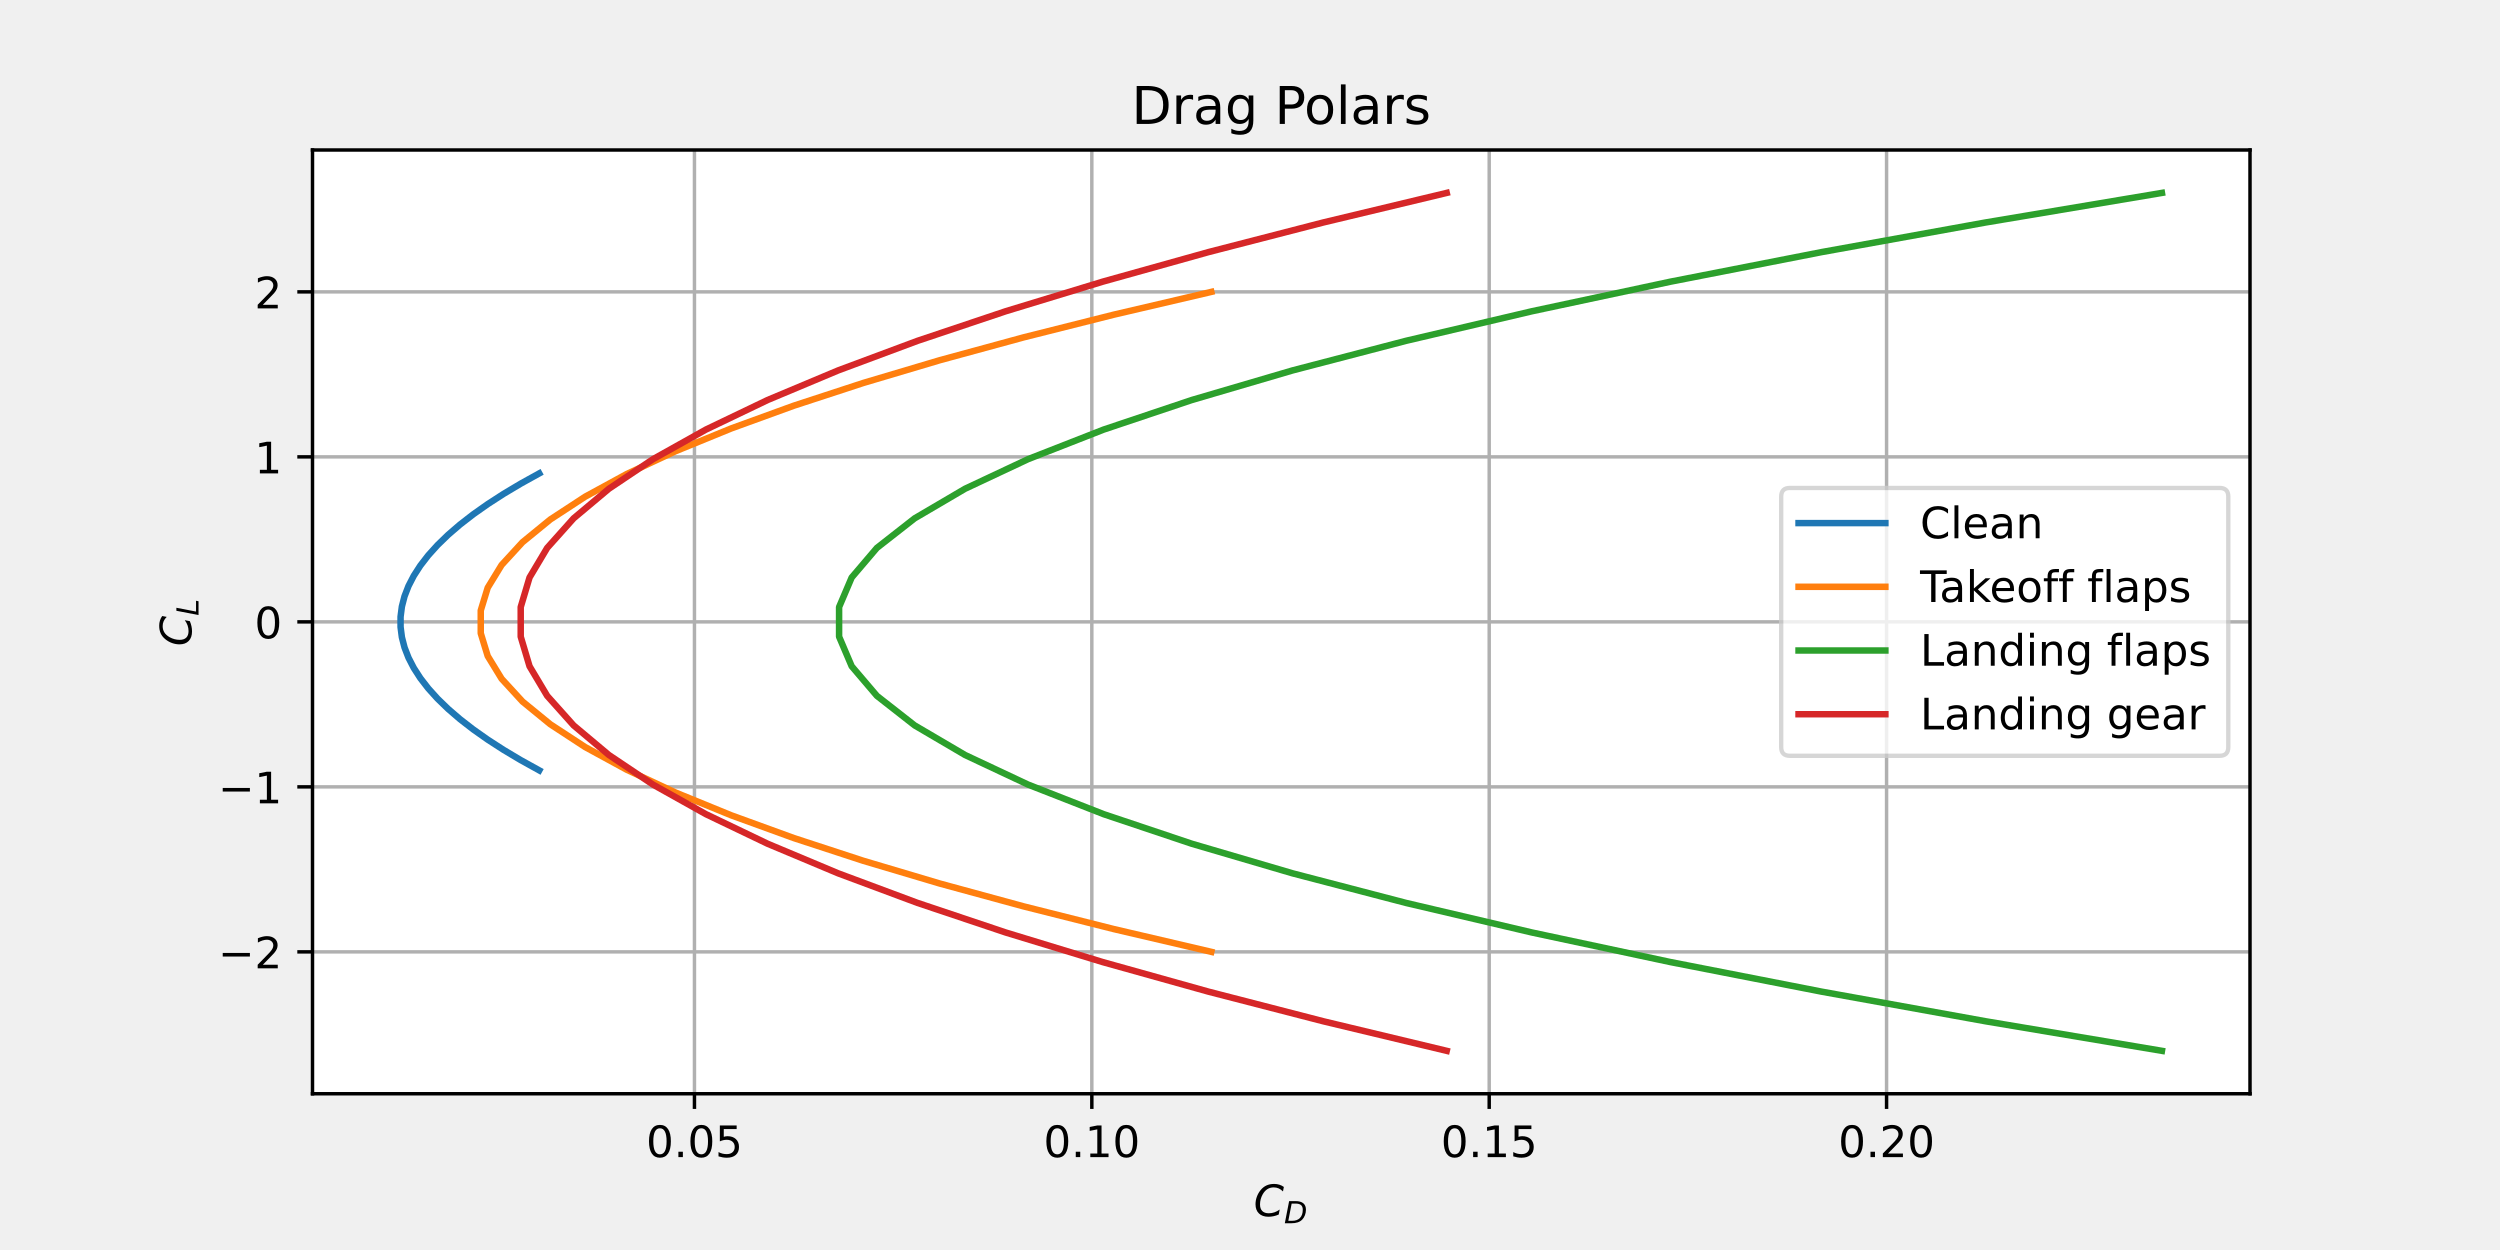
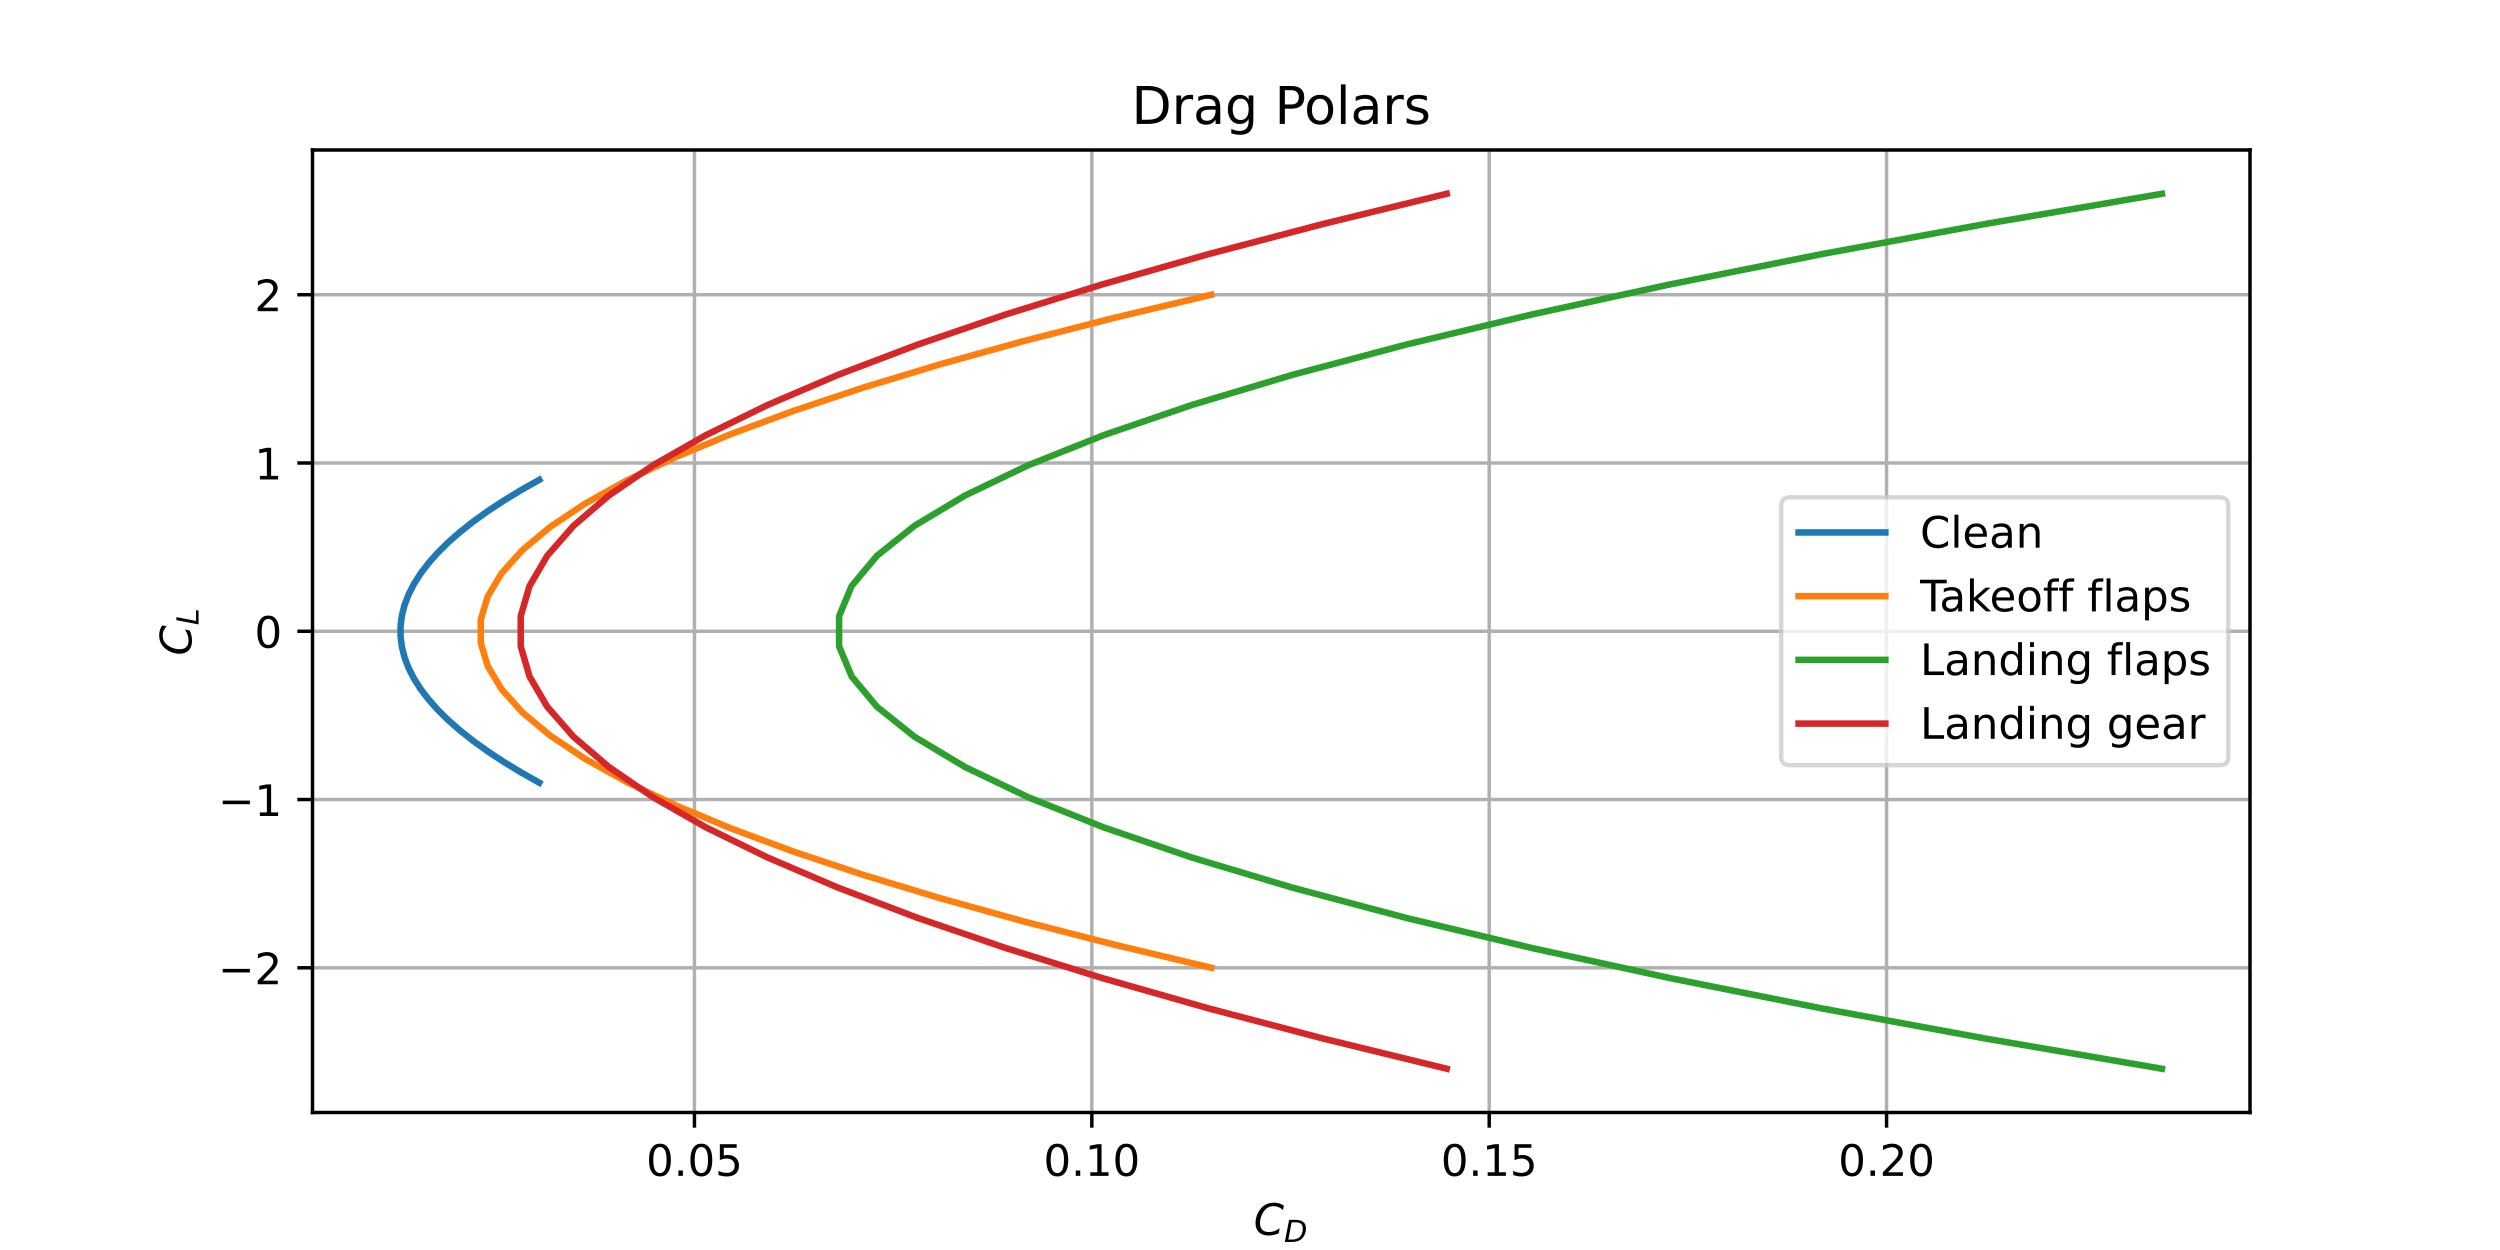
<svg xmlns="http://www.w3.org/2000/svg" xmlns:xlink="http://www.w3.org/1999/xlink" width="576pt" height="288pt" viewBox="0 0 576 288" version="1.1">
  <defs>
    <style type="text/css">*{stroke-linejoin: round; stroke-linecap: butt}</style>
  </defs>
  <g id="figure_1">
    <g id="patch_1">
-       <path d="M 0 288  L 576 288  L 576 0  L 0 0  L 0 288  z " style="fill: none" />
+       <path d="M 0 288  L 576 288  L 576 0  L 0 0  z " style="fill: #ffffff" />
    </g>
    <g id="axes_1">
      <g id="patch_2">
-         <path d="M 72 252  L 518.4 252  L 518.4 34.56  L 72 34.56  z " style="fill: #ffffff" />
+         <path d="M 72 256.32  L 518.4 256.32  L 518.4 34.56  L 72 34.56  z " style="fill: #ffffff" />
      </g>
      <g id="matplotlib.axis_1">
        <g id="xtick_1">
          <g id="line2d_1">
-             <path d="M 160.003 252  L 160.003 34.56  " clip-path="url(#pa348ed6ca5)" style="fill: none; stroke: #b0b0b0; stroke-width: 0.8; stroke-linecap: square" />
+             <path d="M 160.003 256.32  L 160.003 34.56  " clip-path="url(#pb4c5564491)" style="fill: none; stroke: #b0b0b0; stroke-width: 0.8; stroke-linecap: square" />
          </g>
          <g id="line2d_2">
            <defs>
-               <path id="mb0e3c3989e" d="M 0 0  L 0 3.5  " style="stroke: #000000; stroke-width: 0.8" />
-             </defs>
-             <g>
-               <use xlink:href="#mb0e3c3989e" x="160.003" y="252" style="stroke: #000000; stroke-width: 0.8" />
+               <path id="m3aa9c5b086" d="M 0 0  L 0 3.5  " style="stroke: #000000; stroke-width: 0.8" />
+             </defs>
+             <g>
+               <use xlink:href="#m3aa9c5b086" x="160.003" y="256.32" style="stroke: #000000; stroke-width: 0.8" />
            </g>
          </g>
          <g id="text_1">
-             <g transform="translate(148.8703 266.5984)scale(0.1 -0.1)">
+             <g transform="translate(148.8703 270.9184) scale(0.1 -0.1)">
              <defs>
                <path id="DejaVuSans-30" d="M 2034 4250  Q 1547 4250 1301 3770  Q 1056 3291 1056 2328  Q 1056 1369 1301 889  Q 1547 409 2034 409  Q 2525 409 2770 889  Q 3016 1369 3016 2328  Q 3016 3291 2770 3770  Q 2525 4250 2034 4250  z M 2034 4750  Q 2819 4750 3233 4129  Q 3647 3509 3647 2328  Q 3647 1150 3233 529  Q 2819 -91 2034 -91  Q 1250 -91 836 529  Q 422 1150 422 2328  Q 422 3509 836 4129  Q 1250 4750 2034 4750  z " transform="scale(0.015625)" />
                <path id="DejaVuSans-2e" d="M 684 794  L 1344 794  L 1344 0  L 684 0  L 684 794  z " transform="scale(0.015625)" />
                <path id="DejaVuSans-35" d="M 691 4666  L 3169 4666  L 3169 4134  L 1269 4134  L 1269 2991  Q 1406 3038 1543 3061  Q 1681 3084 1819 3084  Q 2600 3084 3056 2656  Q 3513 2228 3513 1497  Q 3513 744 3044 326  Q 2575 -91 1722 -91  Q 1428 -91 1123 -41  Q 819 9 494 109  L 494 744  Q 775 591 1075 516  Q 1375 441 1709 441  Q 2250 441 2565 725  Q 2881 1009 2881 1497  Q 2881 1984 2565 2268  Q 2250 2553 1709 2553  Q 1456 2553 1204 2497  Q 953 2441 691 2322  L 691 4666  z " transform="scale(0.015625)" />
              </defs>
              <use xlink:href="#DejaVuSans-30" />
              <use xlink:href="#DejaVuSans-2e" x="63.623" />
              <use xlink:href="#DejaVuSans-30" x="95.41" />
              <use xlink:href="#DejaVuSans-35" x="159.033" />
            </g>
          </g>
        </g>
        <g id="xtick_2">
          <g id="line2d_3">
-             <path d="M 251.557 252  L 251.557 34.56  " clip-path="url(#pa348ed6ca5)" style="fill: none; stroke: #b0b0b0; stroke-width: 0.8; stroke-linecap: square" />
+             <path d="M 251.557 256.32  L 251.557 34.56  " clip-path="url(#pb4c5564491)" style="fill: none; stroke: #b0b0b0; stroke-width: 0.8; stroke-linecap: square" />
          </g>
          <g id="line2d_4">
            <g>
-               <use xlink:href="#mb0e3c3989e" x="251.557" y="252" style="stroke: #000000; stroke-width: 0.8" />
+               <use xlink:href="#m3aa9c5b086" x="251.557" y="256.32" style="stroke: #000000; stroke-width: 0.8" />
            </g>
          </g>
          <g id="text_2">
-             <g transform="translate(240.4246 266.5984)scale(0.1 -0.1)">
+             <g transform="translate(240.4246 270.9184) scale(0.1 -0.1)">
              <defs>
                <path id="DejaVuSans-31" d="M 794 531  L 1825 531  L 1825 4091  L 703 3866  L 703 4441  L 1819 4666  L 2450 4666  L 2450 531  L 3481 531  L 3481 0  L 794 0  L 794 531  z " transform="scale(0.015625)" />
              </defs>
              <use xlink:href="#DejaVuSans-30" />
              <use xlink:href="#DejaVuSans-2e" x="63.623" />
              <use xlink:href="#DejaVuSans-31" x="95.41" />
              <use xlink:href="#DejaVuSans-30" x="159.033" />
            </g>
          </g>
        </g>
        <g id="xtick_3">
          <g id="line2d_5">
-             <path d="M 343.112 252  L 343.112 34.56  " clip-path="url(#pa348ed6ca5)" style="fill: none; stroke: #b0b0b0; stroke-width: 0.8; stroke-linecap: square" />
+             <path d="M 343.112 256.32  L 343.112 34.56  " clip-path="url(#pb4c5564491)" style="fill: none; stroke: #b0b0b0; stroke-width: 0.8; stroke-linecap: square" />
          </g>
          <g id="line2d_6">
            <g>
-               <use xlink:href="#mb0e3c3989e" x="343.112" y="252" style="stroke: #000000; stroke-width: 0.8" />
+               <use xlink:href="#m3aa9c5b086" x="343.112" y="256.32" style="stroke: #000000; stroke-width: 0.8" />
            </g>
          </g>
          <g id="text_3">
-             <g transform="translate(331.9789 266.5984)scale(0.1 -0.1)">
+             <g transform="translate(331.9789 270.9184) scale(0.1 -0.1)">
              <use xlink:href="#DejaVuSans-30" />
              <use xlink:href="#DejaVuSans-2e" x="63.623" />
              <use xlink:href="#DejaVuSans-31" x="95.41" />
              <use xlink:href="#DejaVuSans-35" x="159.033" />
            </g>
          </g>
        </g>
        <g id="xtick_4">
          <g id="line2d_7">
-             <path d="M 434.666 252  L 434.666 34.56  " clip-path="url(#pa348ed6ca5)" style="fill: none; stroke: #b0b0b0; stroke-width: 0.8; stroke-linecap: square" />
+             <path d="M 434.666 256.32  L 434.666 34.56  " clip-path="url(#pb4c5564491)" style="fill: none; stroke: #b0b0b0; stroke-width: 0.8; stroke-linecap: square" />
          </g>
          <g id="line2d_8">
            <g>
-               <use xlink:href="#mb0e3c3989e" x="434.666" y="252" style="stroke: #000000; stroke-width: 0.8" />
+               <use xlink:href="#m3aa9c5b086" x="434.666" y="256.32" style="stroke: #000000; stroke-width: 0.8" />
            </g>
          </g>
          <g id="text_4">
-             <g transform="translate(423.5333 266.5984)scale(0.1 -0.1)">
+             <g transform="translate(423.5333 270.9184) scale(0.1 -0.1)">
              <defs>
                <path id="DejaVuSans-32" d="M 1228 531  L 3431 531  L 3431 0  L 469 0  L 469 531  Q 828 903 1448 1529  Q 2069 2156 2228 2338  Q 2531 2678 2651 2914  Q 2772 3150 2772 3378  Q 2772 3750 2511 3984  Q 2250 4219 1831 4219  Q 1534 4219 1204 4116  Q 875 4013 500 3803  L 500 4441  Q 881 4594 1212 4672  Q 1544 4750 1819 4750  Q 2544 4750 2975 4387  Q 3406 4025 3406 3419  Q 3406 3131 3298 2873  Q 3191 2616 2906 2266  Q 2828 2175 2409 1742  Q 1991 1309 1228 531  z " transform="scale(0.015625)" />
              </defs>
              <use xlink:href="#DejaVuSans-30" />
              <use xlink:href="#DejaVuSans-2e" x="63.623" />
              <use xlink:href="#DejaVuSans-32" x="95.41" />
              <use xlink:href="#DejaVuSans-30" x="159.033" />
            </g>
          </g>
        </g>
        <g id="text_5">
-           <g transform="translate(288.85 280.2766)scale(0.1 -0.1)">
+           <g transform="translate(288.85 284.5966) scale(0.1 -0.1)">
            <defs>
              <path id="DejaVuSans-Oblique-43" d="M 4447 4306  L 4319 3641  Q 4019 3944 3683 4091  Q 3347 4238 2956 4238  Q 2422 4238 2017 3981  Q 1613 3725 1319 3200  Q 1131 2863 1032 2486  Q 934 2109 934 1728  Q 934 1091 1264 756  Q 1594 422 2222 422  Q 2656 422 3056 561  Q 3456 700 3834 978  L 3688 231  Q 3316 72 2936 -9  Q 2556 -91 2175 -91  Q 1278 -91 773 396  Q 269 884 269 1753  Q 269 2309 461 2846  Q 653 3384 1013 3828  Q 1394 4300 1883 4525  Q 2372 4750 3022 4750  Q 3422 4750 3780 4639  Q 4138 4528 4447 4306  z " transform="scale(0.015625)" />
              <path id="DejaVuSans-Oblique-44" d="M 1081 4666  L 2438 4666  Q 3519 4666 4070 4208  Q 4622 3750 4622 2847  Q 4622 2250 4412 1698  Q 4203 1147 3834 769  Q 3463 381 2891 190  Q 2319 0 1538 0  L 172 0  L 1081 4666  z M 1613 4147  L 909 519  L 1734 519  Q 2794 519 3375 1128  Q 3956 1738 3956 2847  Q 3956 3519 3581 3833  Q 3206 4147 2406 4147  L 1613 4147  z " transform="scale(0.015625)" />
            </defs>
            <use xlink:href="#DejaVuSans-Oblique-43" transform="translate(0 0.78125)" />
-             <use xlink:href="#DejaVuSans-Oblique-44" transform="translate(69.82422 -15.625)scale(0.7)" />
+             <use xlink:href="#DejaVuSans-Oblique-44" transform="translate(69.82422 -15.625) scale(0.7)" />
          </g>
        </g>
      </g>
      <g id="matplotlib.axis_2">
        <g id="ytick_1">
          <g id="line2d_9">
-             <path d="M 72 219.308  L 518.4 219.308  " clip-path="url(#pa348ed6ca5)" style="fill: none; stroke: #b0b0b0; stroke-width: 0.8; stroke-linecap: square" />
+             <path d="M 72 222.978  L 518.4 222.978  " clip-path="url(#pb4c5564491)" style="fill: none; stroke: #b0b0b0; stroke-width: 0.8; stroke-linecap: square" />
          </g>
          <g id="line2d_10">
            <defs>
-               <path id="m3691617f02" d="M 0 0  L -3.5 0  " style="stroke: #000000; stroke-width: 0.8" />
-             </defs>
-             <g>
-               <use xlink:href="#m3691617f02" x="72" y="219.308" style="stroke: #000000; stroke-width: 0.8" />
+               <path id="md0d3e033e2" d="M 0 0  L -3.5 0  " style="stroke: #000000; stroke-width: 0.8" />
+             </defs>
+             <g>
+               <use xlink:href="#md0d3e033e2" x="72" y="222.978" style="stroke: #000000; stroke-width: 0.8" />
            </g>
          </g>
          <g id="text_6">
-             <g transform="translate(50.25781 223.1072)scale(0.1 -0.1)">
+             <g transform="translate(50.25781 226.7777) scale(0.1 -0.1)">
              <defs>
                <path id="DejaVuSans-2212" d="M 678 2272  L 4684 2272  L 4684 1741  L 678 1741  L 678 2272  z " transform="scale(0.015625)" />
              </defs>
              <use xlink:href="#DejaVuSans-2212" />
              <use xlink:href="#DejaVuSans-32" x="83.789" />
            </g>
          </g>
        </g>
        <g id="ytick_2">
          <g id="line2d_11">
-             <path d="M 72 181.294  L 518.4 181.294  " clip-path="url(#pa348ed6ca5)" style="fill: none; stroke: #b0b0b0; stroke-width: 0.8; stroke-linecap: square" />
+             <path d="M 72 184.209  L 518.4 184.209  " clip-path="url(#pb4c5564491)" style="fill: none; stroke: #b0b0b0; stroke-width: 0.8; stroke-linecap: square" />
          </g>
          <g id="line2d_12">
            <g>
-               <use xlink:href="#m3691617f02" x="72" y="181.294" style="stroke: #000000; stroke-width: 0.8" />
+               <use xlink:href="#md0d3e033e2" x="72" y="184.209" style="stroke: #000000; stroke-width: 0.8" />
            </g>
          </g>
          <g id="text_7">
-             <g transform="translate(50.25781 185.0932)scale(0.1 -0.1)">
+             <g transform="translate(50.25781 188.0085) scale(0.1 -0.1)">
              <use xlink:href="#DejaVuSans-2212" />
              <use xlink:href="#DejaVuSans-31" x="83.789" />
            </g>
          </g>
        </g>
        <g id="ytick_3">
          <g id="line2d_13">
-             <path d="M 72 143.28  L 518.4 143.28  " clip-path="url(#pa348ed6ca5)" style="fill: none; stroke: #b0b0b0; stroke-width: 0.8; stroke-linecap: square" />
+             <path d="M 72 145.44  L 518.4 145.44  " clip-path="url(#pb4c5564491)" style="fill: none; stroke: #b0b0b0; stroke-width: 0.8; stroke-linecap: square" />
          </g>
          <g id="line2d_14">
            <g>
-               <use xlink:href="#m3691617f02" x="72" y="143.28" style="stroke: #000000; stroke-width: 0.8" />
+               <use xlink:href="#md0d3e033e2" x="72" y="145.44" style="stroke: #000000; stroke-width: 0.8" />
            </g>
          </g>
          <g id="text_8">
-             <g transform="translate(58.6375 147.0792)scale(0.1 -0.1)">
+             <g transform="translate(58.6375 149.2392) scale(0.1 -0.1)">
              <use xlink:href="#DejaVuSans-30" />
            </g>
          </g>
        </g>
        <g id="ytick_4">
          <g id="line2d_15">
-             <path d="M 72 105.266  L 518.4 105.266  " clip-path="url(#pa348ed6ca5)" style="fill: none; stroke: #b0b0b0; stroke-width: 0.8; stroke-linecap: square" />
+             <path d="M 72 106.671  L 518.4 106.671  " clip-path="url(#pb4c5564491)" style="fill: none; stroke: #b0b0b0; stroke-width: 0.8; stroke-linecap: square" />
          </g>
          <g id="line2d_16">
            <g>
-               <use xlink:href="#m3691617f02" x="72" y="105.266" style="stroke: #000000; stroke-width: 0.8" />
+               <use xlink:href="#md0d3e033e2" x="72" y="106.671" style="stroke: #000000; stroke-width: 0.8" />
            </g>
          </g>
          <g id="text_9">
-             <g transform="translate(58.6375 109.0652)scale(0.1 -0.1)">
+             <g transform="translate(58.6375 110.47) scale(0.1 -0.1)">
              <use xlink:href="#DejaVuSans-31" />
            </g>
          </g>
        </g>
        <g id="ytick_5">
          <g id="line2d_17">
-             <path d="M 72 67.252  L 518.4 67.252  " clip-path="url(#pa348ed6ca5)" style="fill: none; stroke: #b0b0b0; stroke-width: 0.8; stroke-linecap: square" />
+             <path d="M 72 67.902  L 518.4 67.902  " clip-path="url(#pb4c5564491)" style="fill: none; stroke: #b0b0b0; stroke-width: 0.8; stroke-linecap: square" />
          </g>
          <g id="line2d_18">
            <g>
-               <use xlink:href="#m3691617f02" x="72" y="67.252" style="stroke: #000000; stroke-width: 0.8" />
+               <use xlink:href="#md0d3e033e2" x="72" y="67.902" style="stroke: #000000; stroke-width: 0.8" />
            </g>
          </g>
          <g id="text_10">
-             <g transform="translate(58.6375 71.05125)scale(0.1 -0.1)">
+             <g transform="translate(58.6375 71.70076) scale(0.1 -0.1)">
              <use xlink:href="#DejaVuSans-32" />
            </g>
          </g>
        </g>
        <g id="text_11">
-           <g transform="translate(44.17813 148.88)rotate(-90)scale(0.1 -0.1)">
+           <g transform="translate(44.17813 151.04) rotate(-90) scale(0.1 -0.1)">
            <defs>
              <path id="DejaVuSans-Oblique-4c" d="M 1075 4666  L 1709 4666  L 909 525  L 3181 525  L 3078 0  L 172 0  L 1075 4666  z " transform="scale(0.015625)" />
            </defs>
            <use xlink:href="#DejaVuSans-Oblique-43" transform="translate(0 0.78125)" />
-             <use xlink:href="#DejaVuSans-Oblique-4c" transform="translate(69.82422 -15.625)scale(0.7)" />
+             <use xlink:href="#DejaVuSans-Oblique-4c" transform="translate(69.82422 -15.625) scale(0.7)" />
          </g>
        </g>
      </g>
      <g id="line2d_19">
-         <path d="M 124.246 177.493  L 119.985 175.133  L 116.029 172.774  L 112.377 170.414  L 109.029 168.055  L 105.986 165.695  L 103.247 163.336  L 100.812 160.976  L 98.682 158.617  L 96.856 156.257  L 95.334 153.898  L 94.117 151.538  L 93.204 149.179  L 92.595 146.819  L 92.291 144.46  L 92.291 142.1  L 92.595 139.741  L 93.204 137.381  L 94.117 135.022  L 95.334 132.662  L 96.856 130.303  L 98.682 127.943  L 100.812 125.584  L 103.247 123.224  L 105.986 120.865  L 109.029 118.505  L 112.377 116.146  L 116.029 113.786  L 119.985 111.427  L 124.246 109.067  " clip-path="url(#pa348ed6ca5)" style="fill: none; stroke: #1f77b4; stroke-width: 1.5; stroke-linecap: square" />
+         <path d="M 124.246 180.332  L 119.985 177.926  L 116.029 175.52  L 112.377 173.113  L 109.029 170.707  L 105.986 168.3  L 103.247 165.894  L 100.812 163.488  L 98.682 161.081  L 96.856 158.675  L 95.334 156.269  L 94.117 153.862  L 93.204 151.456  L 92.595 149.05  L 92.291 146.643  L 92.291 144.237  L 92.595 141.83  L 93.204 139.424  L 94.117 137.018  L 95.334 134.611  L 96.856 132.205  L 98.682 129.799  L 100.812 127.392  L 103.247 124.986  L 105.986 122.58  L 109.029 120.173  L 112.377 117.767  L 116.029 115.36  L 119.985 112.954  L 124.246 110.548  " clip-path="url(#pb4c5564491)" style="fill: none; stroke: #1f77b4; stroke-width: 1.5; stroke-linecap: square" />
      </g>
      <g id="line2d_20">
-         <path d="M 279.086 219.308  L 256.643 214.065  L 235.804 208.821  L 216.567 203.578  L 198.933 198.335  L 182.902 193.091  L 168.475 187.848  L 155.65 182.605  L 144.429 177.362  L 134.81 172.118  L 126.795 166.875  L 120.383 161.632  L 115.573 156.388  L 112.367 151.145  L 110.764 145.902  L 110.764 140.658  L 112.367 135.415  L 115.573 130.172  L 120.383 124.928  L 126.795 119.685  L 134.81 114.442  L 144.429 109.198  L 155.65 103.955  L 168.475 98.712  L 182.902 93.469  L 198.933 88.225  L 216.567 82.982  L 235.804 77.739  L 256.643 72.495  L 279.086 67.252  " clip-path="url(#pa348ed6ca5)" style="fill: none; stroke: #ff7f0e; stroke-width: 1.5; stroke-linecap: square" />
+         <path d="M 279.086 222.978  L 256.643 217.631  L 235.804 212.284  L 216.567 206.936  L 198.933 201.589  L 182.902 196.241  L 168.475 190.894  L 155.65 185.546  L 144.429 180.199  L 134.81 174.851  L 126.795 169.504  L 120.383 164.156  L 115.573 158.809  L 112.367 153.461  L 110.764 148.114  L 110.764 142.766  L 112.367 137.419  L 115.573 132.071  L 120.383 126.724  L 126.795 121.376  L 134.81 116.029  L 144.429 110.681  L 155.65 105.334  L 168.475 99.986  L 182.902 94.639  L 198.933 89.291  L 216.567 83.944  L 235.804 78.596  L 256.643 73.249  L 279.086 67.902  " clip-path="url(#pb4c5564491)" style="fill: none; stroke: #ff7f0e; stroke-width: 1.5; stroke-linecap: square" />
      </g>
      <g id="line2d_21">
-         <path d="M 498.109 242.116  L 457.471 235.3  L 419.736 228.484  L 384.904 221.667  L 352.974 214.851  L 323.947 208.035  L 297.823 201.219  L 274.601 194.402  L 254.282 187.586  L 236.866 180.77  L 222.352 173.953  L 210.742 167.137  L 202.034 160.321  L 196.228 153.504  L 193.325 146.688  L 193.325 139.872  L 196.228 133.056  L 202.034 126.239  L 210.742 119.423  L 222.352 112.607  L 236.866 105.79  L 254.282 98.974  L 274.601 92.158  L 297.823 85.341  L 323.947 78.525  L 352.974 71.709  L 384.904 64.893  L 419.736 58.076  L 457.471 51.26  L 498.109 44.444  " clip-path="url(#pa348ed6ca5)" style="fill: none; stroke: #2ca02c; stroke-width: 1.5; stroke-linecap: square" />
+         <path d="M 498.109 246.24  L 457.471 239.288  L 419.736 232.337  L 384.904 225.385  L 352.974 218.433  L 323.947 211.481  L 297.823 204.53  L 274.601 197.578  L 254.282 190.626  L 236.866 183.674  L 222.352 176.723  L 210.742 169.771  L 202.034 162.819  L 196.228 155.868  L 193.325 148.916  L 193.325 141.964  L 196.228 135.012  L 202.034 128.061  L 210.742 121.109  L 222.352 114.157  L 236.866 107.206  L 254.282 100.254  L 274.601 93.302  L 297.823 86.35  L 323.947 79.399  L 352.974 72.447  L 384.904 65.495  L 419.736 58.543  L 457.471 51.592  L 498.109 44.64  " clip-path="url(#pb4c5564491)" style="fill: none; stroke: #2ca02c; stroke-width: 1.5; stroke-linecap: square" />
      </g>
      <g id="line2d_22">
-         <path d="M 333.322 242.116  L 304.875 235.3  L 278.461 228.484  L 254.078 221.667  L 231.727 214.851  L 211.408 208.035  L 193.121 201.219  L 176.866 194.402  L 162.643 187.586  L 150.452 180.77  L 140.292 173.953  L 132.165 167.137  L 126.069 160.321  L 122.005 153.504  L 119.973 146.688  L 119.973 139.872  L 122.005 133.056  L 126.069 126.239  L 132.165 119.423  L 140.292 112.607  L 150.452 105.79  L 162.643 98.974  L 176.866 92.158  L 193.121 85.341  L 211.408 78.525  L 231.727 71.709  L 254.078 64.893  L 278.461 58.076  L 304.875 51.26  L 333.322 44.444  " clip-path="url(#pa348ed6ca5)" style="fill: none; stroke: #d62728; stroke-width: 1.5; stroke-linecap: square" />
+         <path d="M 333.322 246.24  L 304.875 239.288  L 278.461 232.337  L 254.078 225.385  L 231.727 218.433  L 211.408 211.481  L 193.121 204.53  L 176.866 197.578  L 162.643 190.626  L 150.452 183.674  L 140.292 176.723  L 132.165 169.771  L 126.069 162.819  L 122.005 155.868  L 119.973 148.916  L 119.973 141.964  L 122.005 135.012  L 126.069 128.061  L 132.165 121.109  L 140.292 114.157  L 150.452 107.206  L 162.643 100.254  L 176.866 93.302  L 193.121 86.35  L 211.408 79.399  L 231.727 72.447  L 254.078 65.495  L 278.461 58.543  L 304.875 51.592  L 333.322 44.64  " clip-path="url(#pb4c5564491)" style="fill: none; stroke: #d62728; stroke-width: 1.5; stroke-linecap: square" />
      </g>
      <g id="patch_3">
-         <path d="M 72 252  L 72 34.56  " style="fill: none; stroke: #000000; stroke-width: 0.8; stroke-linejoin: miter; stroke-linecap: square" />
+         <path d="M 72 256.32  L 72 34.56  " style="fill: none; stroke: #000000; stroke-width: 0.8; stroke-linejoin: miter; stroke-linecap: square" />
      </g>
      <g id="patch_4">
-         <path d="M 518.4 252  L 518.4 34.56  " style="fill: none; stroke: #000000; stroke-width: 0.8; stroke-linejoin: miter; stroke-linecap: square" />
+         <path d="M 518.4 256.32  L 518.4 34.56  " style="fill: none; stroke: #000000; stroke-width: 0.8; stroke-linejoin: miter; stroke-linecap: square" />
      </g>
      <g id="patch_5">
-         <path d="M 72 252  L 518.4 252  " style="fill: none; stroke: #000000; stroke-width: 0.8; stroke-linejoin: miter; stroke-linecap: square" />
+         <path d="M 72 256.32  L 518.4 256.32  " style="fill: none; stroke: #000000; stroke-width: 0.8; stroke-linejoin: miter; stroke-linecap: square" />
      </g>
      <g id="patch_6">
        <path d="M 72 34.56  L 518.4 34.56  " style="fill: none; stroke: #000000; stroke-width: 0.8; stroke-linejoin: miter; stroke-linecap: square" />
      </g>
      <g id="text_12">
-         <g transform="translate(260.7131 28.56)scale(0.12 -0.12)">
+         <g transform="translate(260.7131 28.56) scale(0.12 -0.12)">
          <defs>
            <path id="DejaVuSans-44" d="M 1259 4147  L 1259 519  L 2022 519  Q 2988 519 3436 956  Q 3884 1394 3884 2338  Q 3884 3275 3436 3711  Q 2988 4147 2022 4147  L 1259 4147  z M 628 4666  L 1925 4666  Q 3281 4666 3915 4102  Q 4550 3538 4550 2338  Q 4550 1131 3912 565  Q 3275 0 1925 0  L 628 0  L 628 4666  z " transform="scale(0.015625)" />
            <path id="DejaVuSans-72" d="M 2631 2963  Q 2534 3019 2420 3045  Q 2306 3072 2169 3072  Q 1681 3072 1420 2755  Q 1159 2438 1159 1844  L 1159 0  L 581 0  L 581 3500  L 1159 3500  L 1159 2956  Q 1341 3275 1631 3429  Q 1922 3584 2338 3584  Q 2397 3584 2469 3576  Q 2541 3569 2628 3553  L 2631 2963  z " transform="scale(0.015625)" />
            <path id="DejaVuSans-61" d="M 2194 1759  Q 1497 1759 1228 1600  Q 959 1441 959 1056  Q 959 750 1161 570  Q 1363 391 1709 391  Q 2188 391 2477 730  Q 2766 1069 2766 1631  L 2766 1759  L 2194 1759  z M 3341 1997  L 3341 0  L 2766 0  L 2766 531  Q 2569 213 2275 61  Q 1981 -91 1556 -91  Q 1019 -91 701 211  Q 384 513 384 1019  Q 384 1609 779 1909  Q 1175 2209 1959 2209  L 2766 2209  L 2766 2266  Q 2766 2663 2505 2880  Q 2244 3097 1772 3097  Q 1472 3097 1187 3025  Q 903 2953 641 2809  L 641 3341  Q 956 3463 1253 3523  Q 1550 3584 1831 3584  Q 2591 3584 2966 3190  Q 3341 2797 3341 1997  z " transform="scale(0.015625)" />
            <path id="DejaVuSans-67" d="M 2906 1791  Q 2906 2416 2648 2759  Q 2391 3103 1925 3103  Q 1463 3103 1205 2759  Q 947 2416 947 1791  Q 947 1169 1205 825  Q 1463 481 1925 481  Q 2391 481 2648 825  Q 2906 1169 2906 1791  z M 3481 434  Q 3481 -459 3084 -895  Q 2688 -1331 1869 -1331  Q 1566 -1331 1297 -1286  Q 1028 -1241 775 -1147  L 775 -588  Q 1028 -725 1275 -790  Q 1522 -856 1778 -856  Q 2344 -856 2625 -561  Q 2906 -266 2906 331  L 2906 616  Q 2728 306 2450 153  Q 2172 0 1784 0  Q 1141 0 747 490  Q 353 981 353 1791  Q 353 2603 747 3093  Q 1141 3584 1784 3584  Q 2172 3584 2450 3431  Q 2728 3278 2906 2969  L 2906 3500  L 3481 3500  L 3481 434  z " transform="scale(0.015625)" />
            <path id="DejaVuSans-20" transform="scale(0.015625)" />
            <path id="DejaVuSans-50" d="M 1259 4147  L 1259 2394  L 2053 2394  Q 2494 2394 2734 2622  Q 2975 2850 2975 3272  Q 2975 3691 2734 3919  Q 2494 4147 2053 4147  L 1259 4147  z M 628 4666  L 2053 4666  Q 2838 4666 3239 4311  Q 3641 3956 3641 3272  Q 3641 2581 3239 2228  Q 2838 1875 2053 1875  L 1259 1875  L 1259 0  L 628 0  L 628 4666  z " transform="scale(0.015625)" />
            <path id="DejaVuSans-6f" d="M 1959 3097  Q 1497 3097 1228 2736  Q 959 2375 959 1747  Q 959 1119 1226 758  Q 1494 397 1959 397  Q 2419 397 2687 759  Q 2956 1122 2956 1747  Q 2956 2369 2687 2733  Q 2419 3097 1959 3097  z M 1959 3584  Q 2709 3584 3137 3096  Q 3566 2609 3566 1747  Q 3566 888 3137 398  Q 2709 -91 1959 -91  Q 1206 -91 779 398  Q 353 888 353 1747  Q 353 2609 779 3096  Q 1206 3584 1959 3584  z " transform="scale(0.015625)" />
            <path id="DejaVuSans-6c" d="M 603 4863  L 1178 4863  L 1178 0  L 603 0  L 603 4863  z " transform="scale(0.015625)" />
            <path id="DejaVuSans-73" d="M 2834 3397  L 2834 2853  Q 2591 2978 2328 3040  Q 2066 3103 1784 3103  Q 1356 3103 1142 2972  Q 928 2841 928 2578  Q 928 2378 1081 2264  Q 1234 2150 1697 2047  L 1894 2003  Q 2506 1872 2764 1633  Q 3022 1394 3022 966  Q 3022 478 2636 193  Q 2250 -91 1575 -91  Q 1294 -91 989 -36  Q 684 19 347 128  L 347 722  Q 666 556 975 473  Q 1284 391 1588 391  Q 1994 391 2212 530  Q 2431 669 2431 922  Q 2431 1156 2273 1281  Q 2116 1406 1581 1522  L 1381 1569  Q 847 1681 609 1914  Q 372 2147 372 2553  Q 372 3047 722 3315  Q 1072 3584 1716 3584  Q 2034 3584 2315 3537  Q 2597 3491 2834 3397  z " transform="scale(0.015625)" />
          </defs>
          <use xlink:href="#DejaVuSans-44" />
          <use xlink:href="#DejaVuSans-72" x="77.002" />
          <use xlink:href="#DejaVuSans-61" x="118.115" />
          <use xlink:href="#DejaVuSans-67" x="179.395" />
          <use xlink:href="#DejaVuSans-20" x="242.871" />
          <use xlink:href="#DejaVuSans-50" x="274.658" />
          <use xlink:href="#DejaVuSans-6f" x="331.336" />
          <use xlink:href="#DejaVuSans-6c" x="392.518" />
          <use xlink:href="#DejaVuSans-61" x="420.301" />
          <use xlink:href="#DejaVuSans-72" x="481.58" />
          <use xlink:href="#DejaVuSans-73" x="522.693" />
        </g>
      </g>
      <g id="legend_1">
        <g id="patch_7">
-           <path d="M 412.387 174.136  L 511.4 174.136  Q 513.4 174.136 513.4 172.136  L 513.4 114.424  Q 513.4 112.424 511.4 112.424  L 412.387 112.424  Q 410.387 112.424 410.387 114.424  L 410.387 172.136  Q 410.387 174.136 412.387 174.136  z " style="fill: #ffffff; opacity: 0.8; stroke: #cccccc; stroke-linejoin: miter" />
+           <path d="M 412.387 176.296  L 511.4 176.296  Q 513.4 176.296 513.4 174.296  L 513.4 116.584  Q 513.4 114.584 511.4 114.584  L 412.387 114.584  Q 410.387 114.584 410.387 116.584  L 410.387 174.296  Q 410.387 176.296 412.387 176.296  z " style="fill: #ffffff; opacity: 0.8; stroke: #cccccc; stroke-linejoin: miter" />
        </g>
        <g id="line2d_23">
-           <path d="M 414.387 120.522  L 424.387 120.522  L 434.387 120.522  " style="fill: none; stroke: #1f77b4; stroke-width: 1.5; stroke-linecap: square" />
+           <path d="M 414.387 122.682  L 424.387 122.682  L 434.387 122.682  " style="fill: none; stroke: #1f77b4; stroke-width: 1.5; stroke-linecap: square" />
        </g>
        <g id="text_13">
-           <g transform="translate(442.3875 124.0222)scale(0.1 -0.1)">
+           <g transform="translate(442.3875 126.1822) scale(0.1 -0.1)">
            <defs>
              <path id="DejaVuSans-43" d="M 4122 4306  L 4122 3641  Q 3803 3938 3442 4084  Q 3081 4231 2675 4231  Q 1875 4231 1450 3742  Q 1025 3253 1025 2328  Q 1025 1406 1450 917  Q 1875 428 2675 428  Q 3081 428 3442 575  Q 3803 722 4122 1019  L 4122 359  Q 3791 134 3420 21  Q 3050 -91 2638 -91  Q 1578 -91 968 557  Q 359 1206 359 2328  Q 359 3453 968 4101  Q 1578 4750 2638 4750  Q 3056 4750 3426 4639  Q 3797 4528 4122 4306  z " transform="scale(0.015625)" />
              <path id="DejaVuSans-65" d="M 3597 1894  L 3597 1613  L 953 1613  Q 991 1019 1311 708  Q 1631 397 2203 397  Q 2534 397 2845 478  Q 3156 559 3463 722  L 3463 178  Q 3153 47 2828 -22  Q 2503 -91 2169 -91  Q 1331 -91 842 396  Q 353 884 353 1716  Q 353 2575 817 3079  Q 1281 3584 2069 3584  Q 2775 3584 3186 3129  Q 3597 2675 3597 1894  z M 3022 2063  Q 3016 2534 2758 2815  Q 2500 3097 2075 3097  Q 1594 3097 1305 2825  Q 1016 2553 972 2059  L 3022 2063  z " transform="scale(0.015625)" />
              <path id="DejaVuSans-6e" d="M 3513 2113  L 3513 0  L 2938 0  L 2938 2094  Q 2938 2591 2744 2837  Q 2550 3084 2163 3084  Q 1697 3084 1428 2787  Q 1159 2491 1159 1978  L 1159 0  L 581 0  L 581 3500  L 1159 3500  L 1159 2956  Q 1366 3272 1645 3428  Q 1925 3584 2291 3584  Q 2894 3584 3203 3211  Q 3513 2838 3513 2113  z " transform="scale(0.015625)" />
            </defs>
            <use xlink:href="#DejaVuSans-43" />
            <use xlink:href="#DejaVuSans-6c" x="69.824" />
            <use xlink:href="#DejaVuSans-65" x="97.607" />
            <use xlink:href="#DejaVuSans-61" x="159.131" />
            <use xlink:href="#DejaVuSans-6e" x="220.41" />
          </g>
        </g>
        <g id="line2d_24">
-           <path d="M 414.387 135.2  L 424.387 135.2  L 434.387 135.2  " style="fill: none; stroke: #ff7f0e; stroke-width: 1.5; stroke-linecap: square" />
+           <path d="M 414.387 137.36  L 424.387 137.36  L 434.387 137.36  " style="fill: none; stroke: #ff7f0e; stroke-width: 1.5; stroke-linecap: square" />
        </g>
        <g id="text_14">
-           <g transform="translate(442.3875 138.7003)scale(0.1 -0.1)">
+           <g transform="translate(442.3875 140.8603) scale(0.1 -0.1)">
            <defs>
              <path id="DejaVuSans-54" d="M -19 4666  L 3928 4666  L 3928 4134  L 2272 4134  L 2272 0  L 1638 0  L 1638 4134  L -19 4134  L -19 4666  z " transform="scale(0.015625)" />
              <path id="DejaVuSans-6b" d="M 581 4863  L 1159 4863  L 1159 1991  L 2875 3500  L 3609 3500  L 1753 1863  L 3688 0  L 2938 0  L 1159 1709  L 1159 0  L 581 0  L 581 4863  z " transform="scale(0.015625)" />
              <path id="DejaVuSans-66" d="M 2375 4863  L 2375 4384  L 1825 4384  Q 1516 4384 1395 4259  Q 1275 4134 1275 3809  L 1275 3500  L 2222 3500  L 2222 3053  L 1275 3053  L 1275 0  L 697 0  L 697 3053  L 147 3053  L 147 3500  L 697 3500  L 697 3744  Q 697 4328 969 4595  Q 1241 4863 1831 4863  L 2375 4863  z " transform="scale(0.015625)" />
              <path id="DejaVuSans-70" d="M 1159 525  L 1159 -1331  L 581 -1331  L 581 3500  L 1159 3500  L 1159 2969  Q 1341 3281 1617 3432  Q 1894 3584 2278 3584  Q 2916 3584 3314 3078  Q 3713 2572 3713 1747  Q 3713 922 3314 415  Q 2916 -91 2278 -91  Q 1894 -91 1617 61  Q 1341 213 1159 525  z M 3116 1747  Q 3116 2381 2855 2742  Q 2594 3103 2138 3103  Q 1681 3103 1420 2742  Q 1159 2381 1159 1747  Q 1159 1113 1420 752  Q 1681 391 2138 391  Q 2594 391 2855 752  Q 3116 1113 3116 1747  z " transform="scale(0.015625)" />
            </defs>
            <use xlink:href="#DejaVuSans-54" />
            <use xlink:href="#DejaVuSans-61" x="44.584" />
            <use xlink:href="#DejaVuSans-6b" x="105.863" />
            <use xlink:href="#DejaVuSans-65" x="160.148" />
            <use xlink:href="#DejaVuSans-6f" x="221.672" />
            <use xlink:href="#DejaVuSans-66" x="282.854" />
            <use xlink:href="#DejaVuSans-66" x="318.059" />
            <use xlink:href="#DejaVuSans-20" x="353.264" />
            <use xlink:href="#DejaVuSans-66" x="385.051" />
            <use xlink:href="#DejaVuSans-6c" x="420.256" />
            <use xlink:href="#DejaVuSans-61" x="448.039" />
            <use xlink:href="#DejaVuSans-70" x="509.318" />
            <use xlink:href="#DejaVuSans-73" x="572.795" />
          </g>
        </g>
        <g id="line2d_25">
-           <path d="M 414.387 149.878  L 424.387 149.878  L 434.387 149.878  " style="fill: none; stroke: #2ca02c; stroke-width: 1.5; stroke-linecap: square" />
+           <path d="M 414.387 152.038  L 424.387 152.038  L 434.387 152.038  " style="fill: none; stroke: #2ca02c; stroke-width: 1.5; stroke-linecap: square" />
        </g>
        <g id="text_15">
-           <g transform="translate(442.3875 153.3784)scale(0.1 -0.1)">
+           <g transform="translate(442.3875 155.5384) scale(0.1 -0.1)">
            <defs>
              <path id="DejaVuSans-4c" d="M 628 4666  L 1259 4666  L 1259 531  L 3531 531  L 3531 0  L 628 0  L 628 4666  z " transform="scale(0.015625)" />
              <path id="DejaVuSans-64" d="M 2906 2969  L 2906 4863  L 3481 4863  L 3481 0  L 2906 0  L 2906 525  Q 2725 213 2448 61  Q 2172 -91 1784 -91  Q 1150 -91 751 415  Q 353 922 353 1747  Q 353 2572 751 3078  Q 1150 3584 1784 3584  Q 2172 3584 2448 3432  Q 2725 3281 2906 2969  z M 947 1747  Q 947 1113 1208 752  Q 1469 391 1925 391  Q 2381 391 2643 752  Q 2906 1113 2906 1747  Q 2906 2381 2643 2742  Q 2381 3103 1925 3103  Q 1469 3103 1208 2742  Q 947 2381 947 1747  z " transform="scale(0.015625)" />
              <path id="DejaVuSans-69" d="M 603 3500  L 1178 3500  L 1178 0  L 603 0  L 603 3500  z M 603 4863  L 1178 4863  L 1178 4134  L 603 4134  L 603 4863  z " transform="scale(0.015625)" />
            </defs>
            <use xlink:href="#DejaVuSans-4c" />
            <use xlink:href="#DejaVuSans-61" x="55.713" />
            <use xlink:href="#DejaVuSans-6e" x="116.992" />
            <use xlink:href="#DejaVuSans-64" x="180.371" />
            <use xlink:href="#DejaVuSans-69" x="243.848" />
            <use xlink:href="#DejaVuSans-6e" x="271.631" />
            <use xlink:href="#DejaVuSans-67" x="335.01" />
            <use xlink:href="#DejaVuSans-20" x="398.486" />
            <use xlink:href="#DejaVuSans-66" x="430.273" />
            <use xlink:href="#DejaVuSans-6c" x="465.479" />
            <use xlink:href="#DejaVuSans-61" x="493.262" />
            <use xlink:href="#DejaVuSans-70" x="554.541" />
            <use xlink:href="#DejaVuSans-73" x="618.018" />
          </g>
        </g>
        <g id="line2d_26">
-           <path d="M 414.387 164.557  L 424.387 164.557  L 434.387 164.557  " style="fill: none; stroke: #d62728; stroke-width: 1.5; stroke-linecap: square" />
+           <path d="M 414.387 166.717  L 424.387 166.717  L 434.387 166.717  " style="fill: none; stroke: #d62728; stroke-width: 1.5; stroke-linecap: square" />
        </g>
        <g id="text_16">
-           <g transform="translate(442.3875 168.0566)scale(0.1 -0.1)">
+           <g transform="translate(442.3875 170.2166) scale(0.1 -0.1)">
            <use xlink:href="#DejaVuSans-4c" />
            <use xlink:href="#DejaVuSans-61" x="55.713" />
            <use xlink:href="#DejaVuSans-6e" x="116.992" />
            <use xlink:href="#DejaVuSans-64" x="180.371" />
            <use xlink:href="#DejaVuSans-69" x="243.848" />
            <use xlink:href="#DejaVuSans-6e" x="271.631" />
            <use xlink:href="#DejaVuSans-67" x="335.01" />
            <use xlink:href="#DejaVuSans-20" x="398.486" />
            <use xlink:href="#DejaVuSans-67" x="430.273" />
            <use xlink:href="#DejaVuSans-65" x="493.75" />
            <use xlink:href="#DejaVuSans-61" x="555.273" />
            <use xlink:href="#DejaVuSans-72" x="616.553" />
          </g>
        </g>
      </g>
    </g>
  </g>
  <defs>
-     <clipPath id="pa348ed6ca5">
-       <rect x="72" y="34.56" width="446.4" height="217.44" />
+     <clipPath id="pb4c5564491">
+       <rect x="72" y="34.56" width="446.4" height="221.76" />
    </clipPath>
  </defs>
</svg>
